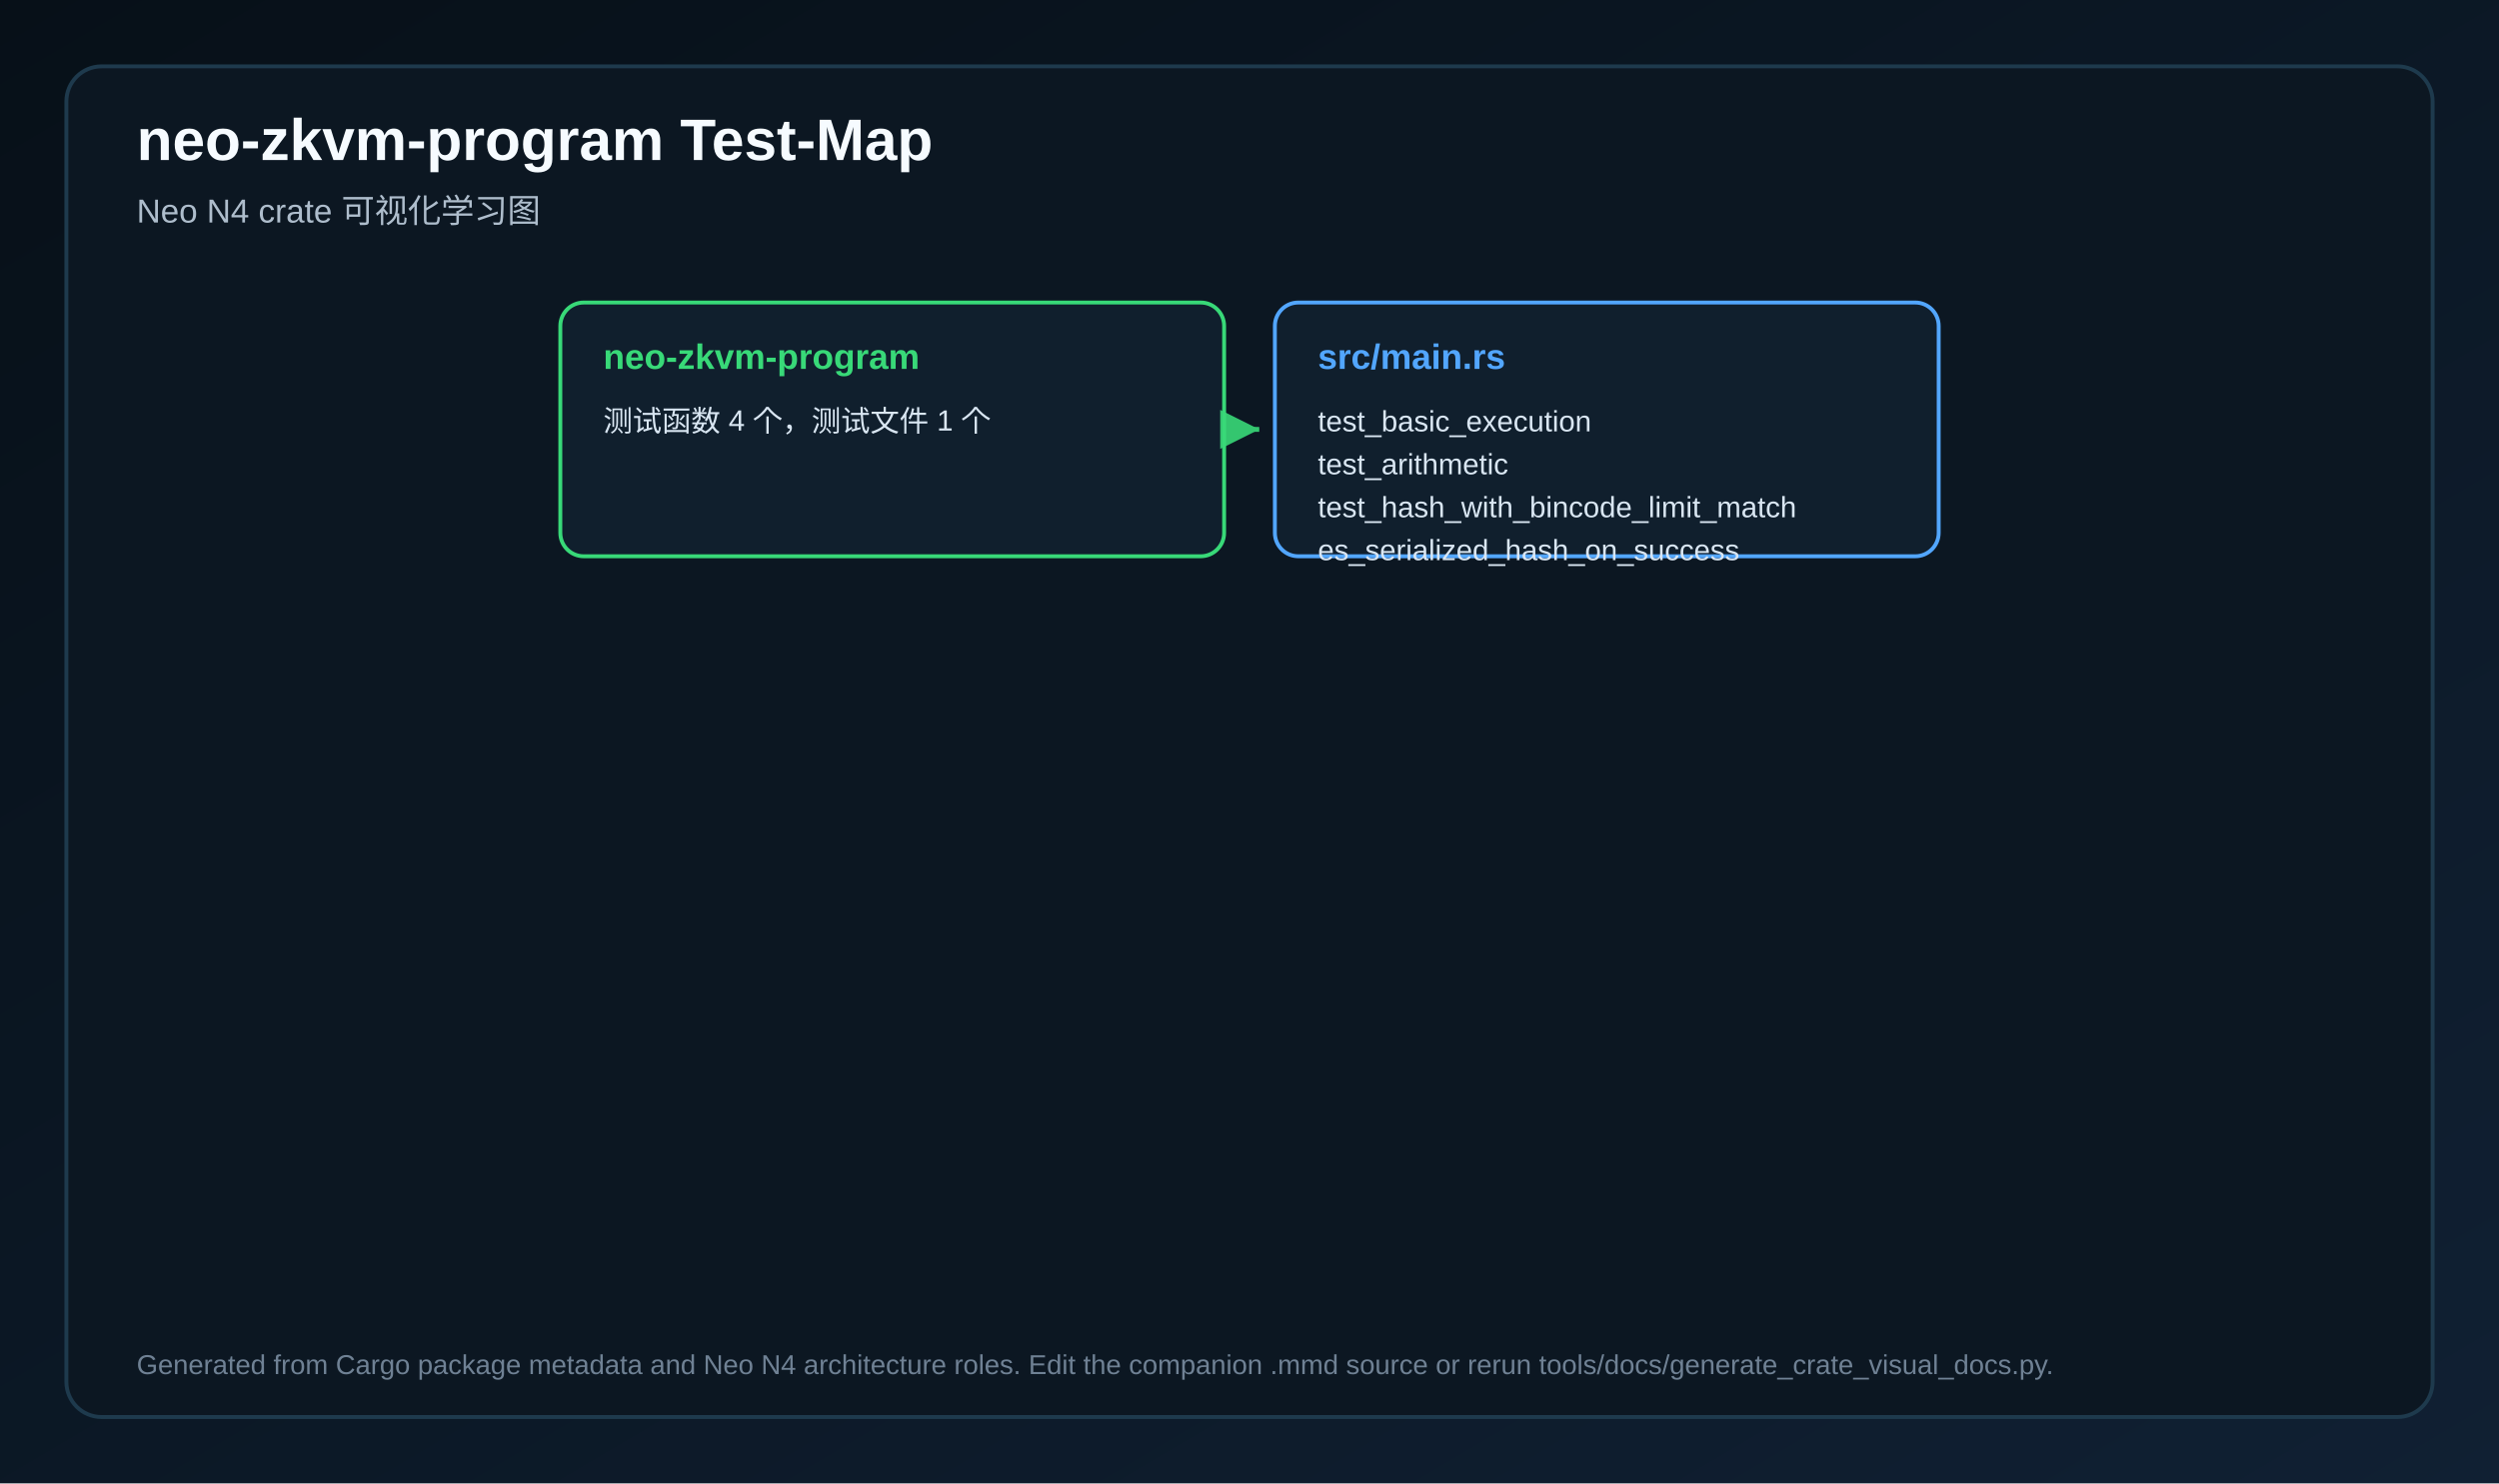
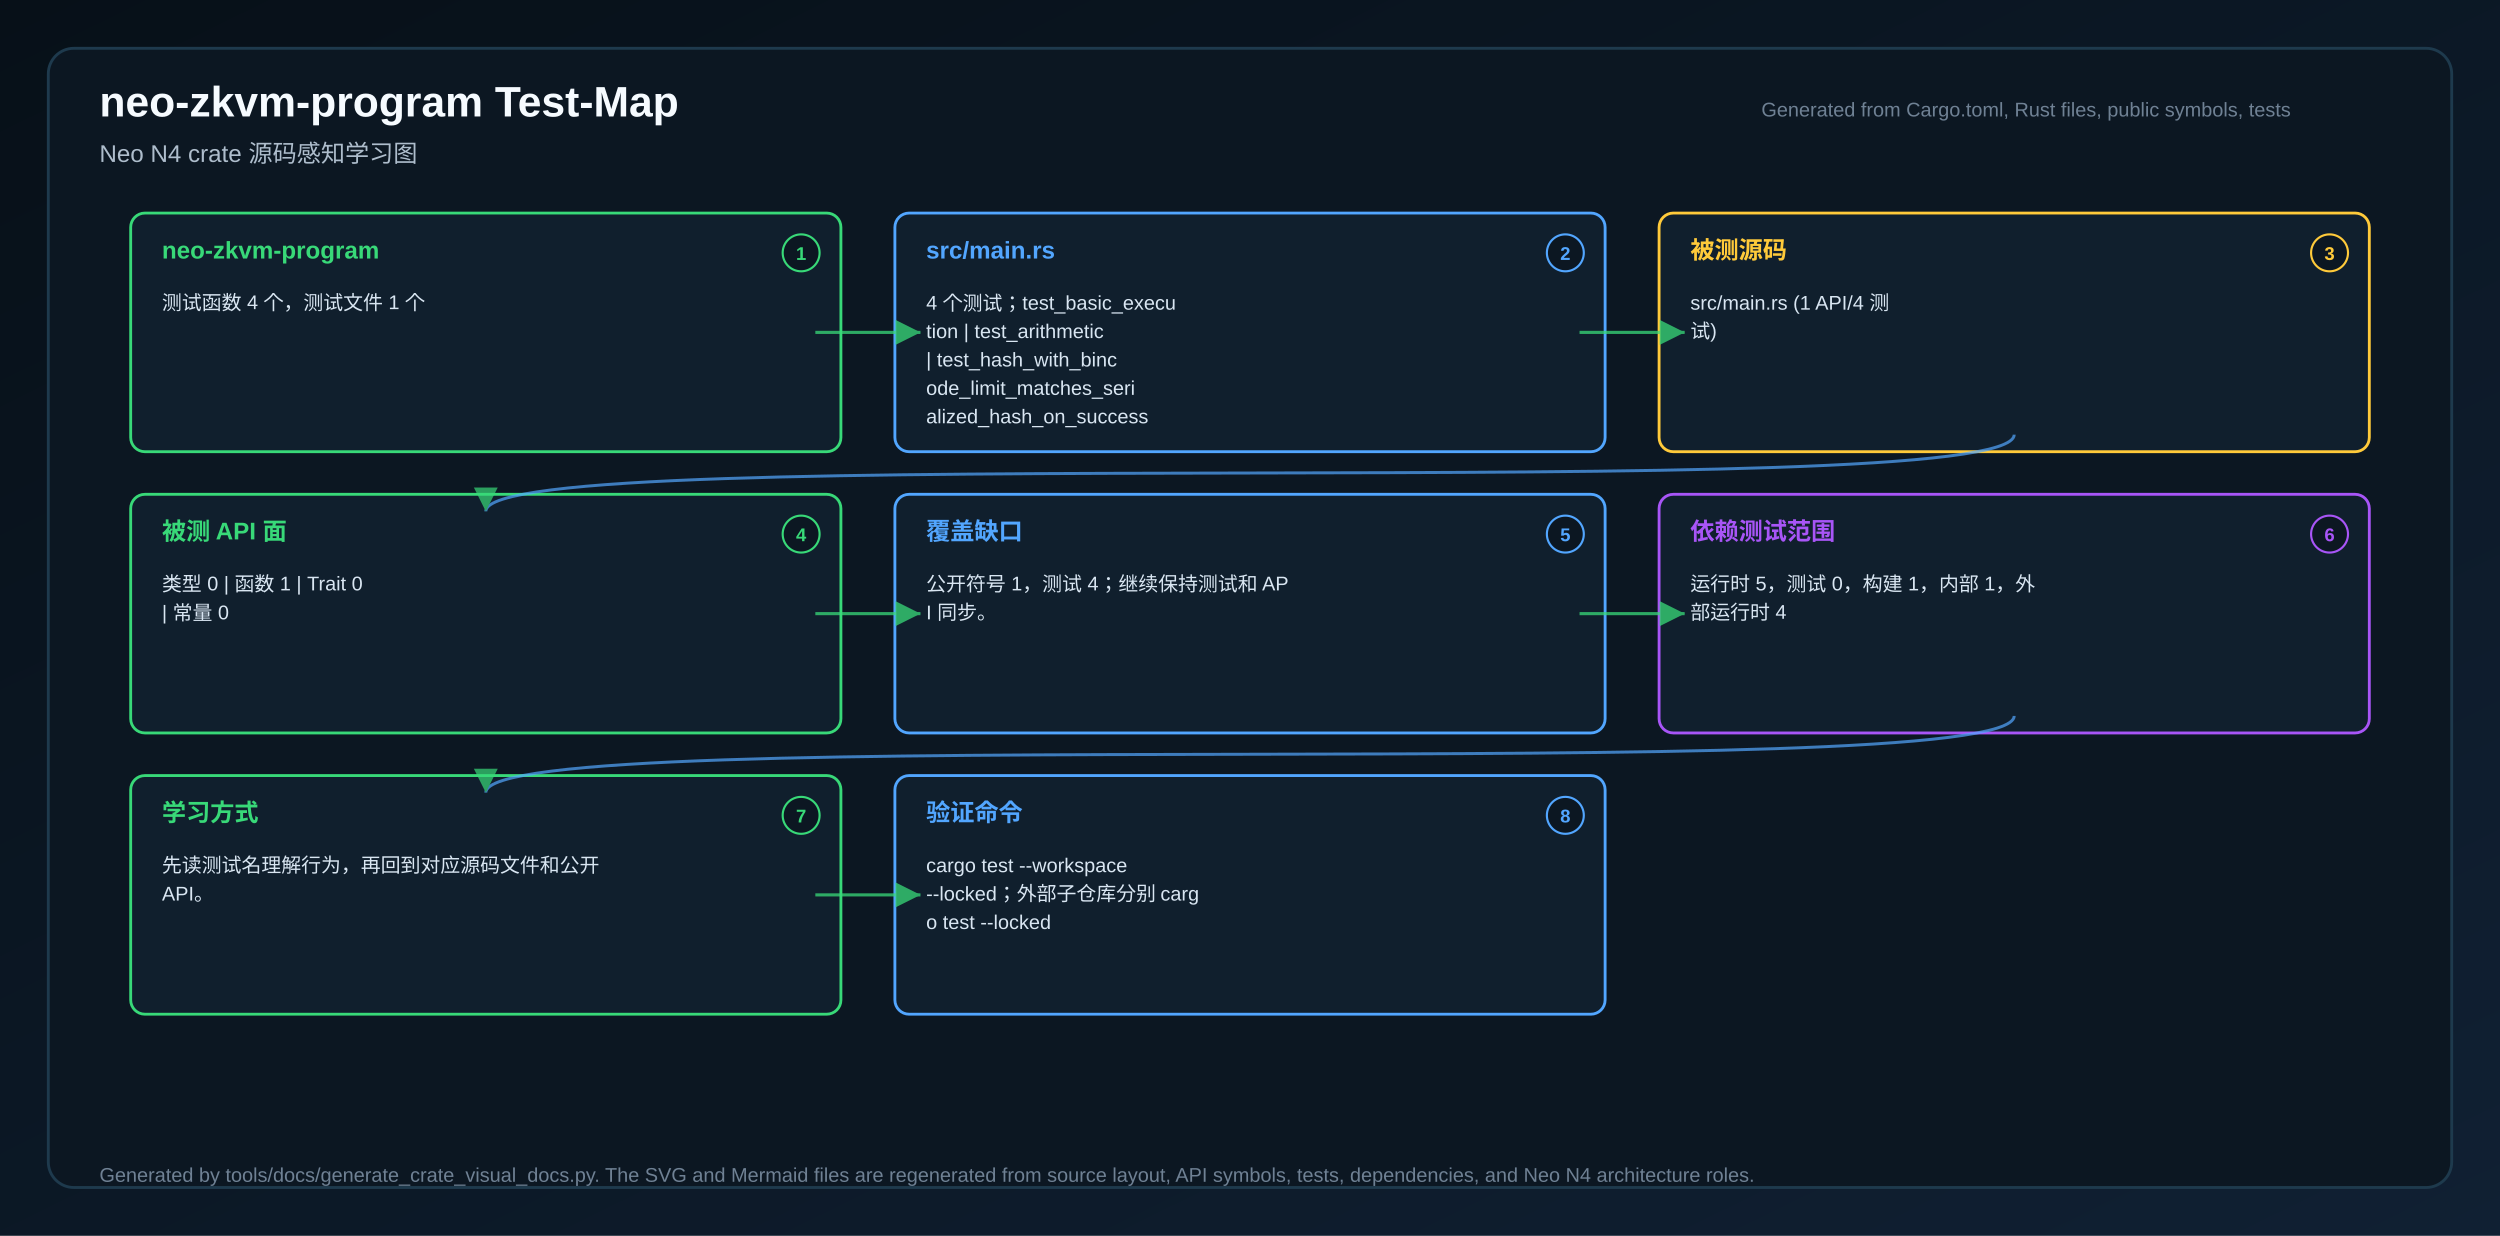
- <svg xmlns="http://www.w3.org/2000/svg" width="1280" height="760" viewBox="0 0 1280 760" role="img" aria-label="neo-zkvm-program Test-Map">
+ <svg xmlns="http://www.w3.org/2000/svg" width="1760" height="870" viewBox="0 0 1760 870" role="img" aria-label="neo-zkvm-program Test-Map">
  <defs>
    <linearGradient id="bg" x1="0" x2="1" y1="0" y2="1">
      <stop offset="0" stop-color="#071018" />
      <stop offset="1" stop-color="#102033" />
    </linearGradient>
    <marker id="arrow" markerWidth="12" markerHeight="12" refX="10" refY="6" orient="auto">
      <path d="M2,2 L10,6 L2,10 Z" fill="#38d978" />
    </marker>
  </defs>
-   <rect x="0" y="0" width="1280" height="760" fill="url(#bg)" />
-   <rect x="34" y="34" width="1212" height="692" rx="18" fill="#0c1722" stroke="#1e3a4d" stroke-width="2" />
+   <rect x="0" y="0" width="1760" height="870" fill="url(#bg)" />
+   <rect x="34" y="34" width="1692" height="802" rx="18" fill="#0c1722" stroke="#1e3a4d" stroke-width="2" />
  <text x="70" y="82" fill="#f6fbff" font-size="30" font-family="Segoe UI, Arial, sans-serif" font-weight="700">neo-zkvm-program Test-Map</text>
-   <text x="70" y="114" fill="#aebdcc" font-size="17" font-family="Segoe UI, Arial, sans-serif">Neo N4 crate 可视化学习图</text>
-   <rect x="287" y="155" width="340" height="130" rx="12" fill="#101f2d" stroke="#38d978" stroke-width="2" />
-   <text x="309" y="189" fill="#38d978" font-size="18" font-family="Segoe UI, Arial, sans-serif" font-weight="700">neo-zkvm-program</text>
-   <text x="309" y="221" fill="#d9e6f2" font-size="15" font-family="Segoe UI, Arial, sans-serif">测试函数 4 个，测试文件 1 个</text>
-   <rect x="653" y="155" width="340" height="130" rx="12" fill="#101f2d" stroke="#52a6ff" stroke-width="2" />
-   <text x="675" y="189" fill="#52a6ff" font-size="18" font-family="Segoe UI, Arial, sans-serif" font-weight="700">src/main.rs</text>
-   <text x="675" y="221" fill="#d9e6f2" font-size="15" font-family="Segoe UI, Arial, sans-serif">test_basic_execution</text>
-   <text x="675" y="243" fill="#d9e6f2" font-size="15" font-family="Segoe UI, Arial, sans-serif">test_arithmetic</text>
-   <text x="675" y="265" fill="#d9e6f2" font-size="15" font-family="Segoe UI, Arial, sans-serif">test_hash_with_bincode_limit_match</text>
-   <text x="675" y="287" fill="#d9e6f2" font-size="15" font-family="Segoe UI, Arial, sans-serif">es_serialized_hash_on_success</text>
-   <line x1="635" y1="220" x2="645" y2="220" stroke="#38d978" stroke-width="2.5" marker-end="url(#arrow)" opacity="0.9" />
-   <text x="70" y="704" fill="#6f8194" font-size="14" font-family="Segoe UI, Arial, sans-serif">Generated from Cargo package metadata and Neo N4 architecture roles. Edit the companion .mmd source or rerun tools/docs/generate_crate_visual_docs.py.</text>
+   <text x="70" y="114" fill="#aebdcc" font-size="17" font-family="Segoe UI, Arial, sans-serif">Neo N4 crate 源码感知学习图</text>
+   <text x="1240" y="82" fill="#6f8194" font-size="14" font-family="Segoe UI, Arial, sans-serif">Generated from Cargo.toml, Rust files, public symbols, tests</text>
+   <rect x="92" y="150" width="500" height="168" rx="10" fill="#101f2d" stroke="#38d978" stroke-width="2" />
+   <circle cx="564" cy="178" r="13" fill="#0c1722" stroke="#38d978" stroke-width="1.5" />
+   <text x="564" y="183" text-anchor="middle" fill="#38d978" font-size="13" font-family="Segoe UI, Arial, sans-serif" font-weight="700">1</text>
+   <text x="114" y="182" fill="#38d978" font-size="17" font-family="Segoe UI, Arial, sans-serif" font-weight="700">neo-zkvm-program</text>
+   <text x="114" y="218" fill="#d9e6f2" font-size="14" font-family="Segoe UI, Arial, sans-serif">测试函数 4 个，测试文件 1 个</text>
+   <rect x="630" y="150" width="500" height="168" rx="10" fill="#101f2d" stroke="#52a6ff" stroke-width="2" />
+   <circle cx="1102" cy="178" r="13" fill="#0c1722" stroke="#52a6ff" stroke-width="1.5" />
+   <text x="1102" y="183" text-anchor="middle" fill="#52a6ff" font-size="13" font-family="Segoe UI, Arial, sans-serif" font-weight="700">2</text>
+   <text x="652" y="182" fill="#52a6ff" font-size="17" font-family="Segoe UI, Arial, sans-serif" font-weight="700">src/main.rs</text>
+   <text x="652" y="218" fill="#d9e6f2" font-size="14" font-family="Segoe UI, Arial, sans-serif">4 个测试；test_basic_execu</text>
+   <text x="652" y="238" fill="#d9e6f2" font-size="14" font-family="Segoe UI, Arial, sans-serif">tion | test_arithmetic</text>
+   <text x="652" y="258" fill="#d9e6f2" font-size="14" font-family="Segoe UI, Arial, sans-serif"> | test_hash_with_binc</text>
+   <text x="652" y="278" fill="#d9e6f2" font-size="14" font-family="Segoe UI, Arial, sans-serif">ode_limit_matches_seri</text>
+   <text x="652" y="298" fill="#d9e6f2" font-size="14" font-family="Segoe UI, Arial, sans-serif">alized_hash_on_success</text>
+   <rect x="1168" y="150" width="500" height="168" rx="10" fill="#101f2d" stroke="#ffca3a" stroke-width="2" />
+   <circle cx="1640" cy="178" r="13" fill="#0c1722" stroke="#ffca3a" stroke-width="1.5" />
+   <text x="1640" y="183" text-anchor="middle" fill="#ffca3a" font-size="13" font-family="Segoe UI, Arial, sans-serif" font-weight="700">3</text>
+   <text x="1190" y="182" fill="#ffca3a" font-size="17" font-family="Segoe UI, Arial, sans-serif" font-weight="700">被测源码</text>
+   <text x="1190" y="218" fill="#d9e6f2" font-size="14" font-family="Segoe UI, Arial, sans-serif">src/main.rs (1 API/4 测</text>
+   <text x="1190" y="238" fill="#d9e6f2" font-size="14" font-family="Segoe UI, Arial, sans-serif">试)</text>
+   <rect x="92" y="348" width="500" height="168" rx="10" fill="#101f2d" stroke="#38d978" stroke-width="2" />
+   <circle cx="564" cy="376" r="13" fill="#0c1722" stroke="#38d978" stroke-width="1.5" />
+   <text x="564" y="381" text-anchor="middle" fill="#38d978" font-size="13" font-family="Segoe UI, Arial, sans-serif" font-weight="700">4</text>
+   <text x="114" y="380" fill="#38d978" font-size="17" font-family="Segoe UI, Arial, sans-serif" font-weight="700">被测 API 面</text>
+   <text x="114" y="416" fill="#d9e6f2" font-size="14" font-family="Segoe UI, Arial, sans-serif">类型 0 | 函数 1 | Trait 0 </text>
+   <text x="114" y="436" fill="#d9e6f2" font-size="14" font-family="Segoe UI, Arial, sans-serif">| 常量 0</text>
+   <rect x="630" y="348" width="500" height="168" rx="10" fill="#101f2d" stroke="#52a6ff" stroke-width="2" />
+   <circle cx="1102" cy="376" r="13" fill="#0c1722" stroke="#52a6ff" stroke-width="1.5" />
+   <text x="1102" y="381" text-anchor="middle" fill="#52a6ff" font-size="13" font-family="Segoe UI, Arial, sans-serif" font-weight="700">5</text>
+   <text x="652" y="380" fill="#52a6ff" font-size="17" font-family="Segoe UI, Arial, sans-serif" font-weight="700">覆盖缺口</text>
+   <text x="652" y="416" fill="#d9e6f2" font-size="14" font-family="Segoe UI, Arial, sans-serif">公开符号 1，测试 4；继续保持测试和 AP</text>
+   <text x="652" y="436" fill="#d9e6f2" font-size="14" font-family="Segoe UI, Arial, sans-serif">I 同步。</text>
+   <rect x="1168" y="348" width="500" height="168" rx="10" fill="#101f2d" stroke="#a855f7" stroke-width="2" />
+   <circle cx="1640" cy="376" r="13" fill="#0c1722" stroke="#a855f7" stroke-width="1.5" />
+   <text x="1640" y="381" text-anchor="middle" fill="#a855f7" font-size="13" font-family="Segoe UI, Arial, sans-serif" font-weight="700">6</text>
+   <text x="1190" y="380" fill="#a855f7" font-size="17" font-family="Segoe UI, Arial, sans-serif" font-weight="700">依赖测试范围</text>
+   <text x="1190" y="416" fill="#d9e6f2" font-size="14" font-family="Segoe UI, Arial, sans-serif">运行时 5，测试 0，构建 1，内部 1，外</text>
+   <text x="1190" y="436" fill="#d9e6f2" font-size="14" font-family="Segoe UI, Arial, sans-serif">部运行时 4</text>
+   <rect x="92" y="546" width="500" height="168" rx="10" fill="#101f2d" stroke="#38d978" stroke-width="2" />
+   <circle cx="564" cy="574" r="13" fill="#0c1722" stroke="#38d978" stroke-width="1.5" />
+   <text x="564" y="579" text-anchor="middle" fill="#38d978" font-size="13" font-family="Segoe UI, Arial, sans-serif" font-weight="700">7</text>
+   <text x="114" y="578" fill="#38d978" font-size="17" font-family="Segoe UI, Arial, sans-serif" font-weight="700">学习方式</text>
+   <text x="114" y="614" fill="#d9e6f2" font-size="14" font-family="Segoe UI, Arial, sans-serif">先读测试名理解行为，再回到对应源码文件和公开</text>
+   <text x="114" y="634" fill="#d9e6f2" font-size="14" font-family="Segoe UI, Arial, sans-serif"> API。</text>
+   <rect x="630" y="546" width="500" height="168" rx="10" fill="#101f2d" stroke="#52a6ff" stroke-width="2" />
+   <circle cx="1102" cy="574" r="13" fill="#0c1722" stroke="#52a6ff" stroke-width="1.5" />
+   <text x="1102" y="579" text-anchor="middle" fill="#52a6ff" font-size="13" font-family="Segoe UI, Arial, sans-serif" font-weight="700">8</text>
+   <text x="652" y="578" fill="#52a6ff" font-size="17" font-family="Segoe UI, Arial, sans-serif" font-weight="700">验证命令</text>
+   <text x="652" y="614" fill="#d9e6f2" font-size="14" font-family="Segoe UI, Arial, sans-serif">cargo test --workspace</text>
+   <text x="652" y="634" fill="#d9e6f2" font-size="14" font-family="Segoe UI, Arial, sans-serif"> --locked；外部子仓库分别 carg</text>
+   <text x="652" y="654" fill="#d9e6f2" font-size="14" font-family="Segoe UI, Arial, sans-serif">o test --locked</text>
+   <line x1="574" y1="234" x2="648" y2="234" stroke="#38d978" stroke-width="2.2" marker-end="url(#arrow)" opacity="0.75" />
+   <line x1="1112" y1="234" x2="1186" y2="234" stroke="#38d978" stroke-width="2.2" marker-end="url(#arrow)" opacity="0.75" />
+   <line x1="574" y1="432" x2="648" y2="432" stroke="#38d978" stroke-width="2.2" marker-end="url(#arrow)" opacity="0.75" />
+   <line x1="1112" y1="432" x2="1186" y2="432" stroke="#38d978" stroke-width="2.2" marker-end="url(#arrow)" opacity="0.75" />
+   <line x1="574" y1="630" x2="648" y2="630" stroke="#38d978" stroke-width="2.2" marker-end="url(#arrow)" opacity="0.75" />
+   <path d="M1418 306 C1418 358, 342 308, 342 360" stroke="#52a6ff" stroke-width="2.1" fill="none" marker-end="url(#arrow)" opacity="0.7" />
+   <path d="M1418 504 C1418 556, 342 506, 342 558" stroke="#52a6ff" stroke-width="2.1" fill="none" marker-end="url(#arrow)" opacity="0.7" />
+   <text x="70" y="832" fill="#6f8194" font-size="14" font-family="Segoe UI, Arial, sans-serif">Generated by tools/docs/generate_crate_visual_docs.py. The SVG and Mermaid files are regenerated from source layout, API symbols, tests, dependencies, and Neo N4 architecture roles.</text>
</svg>
